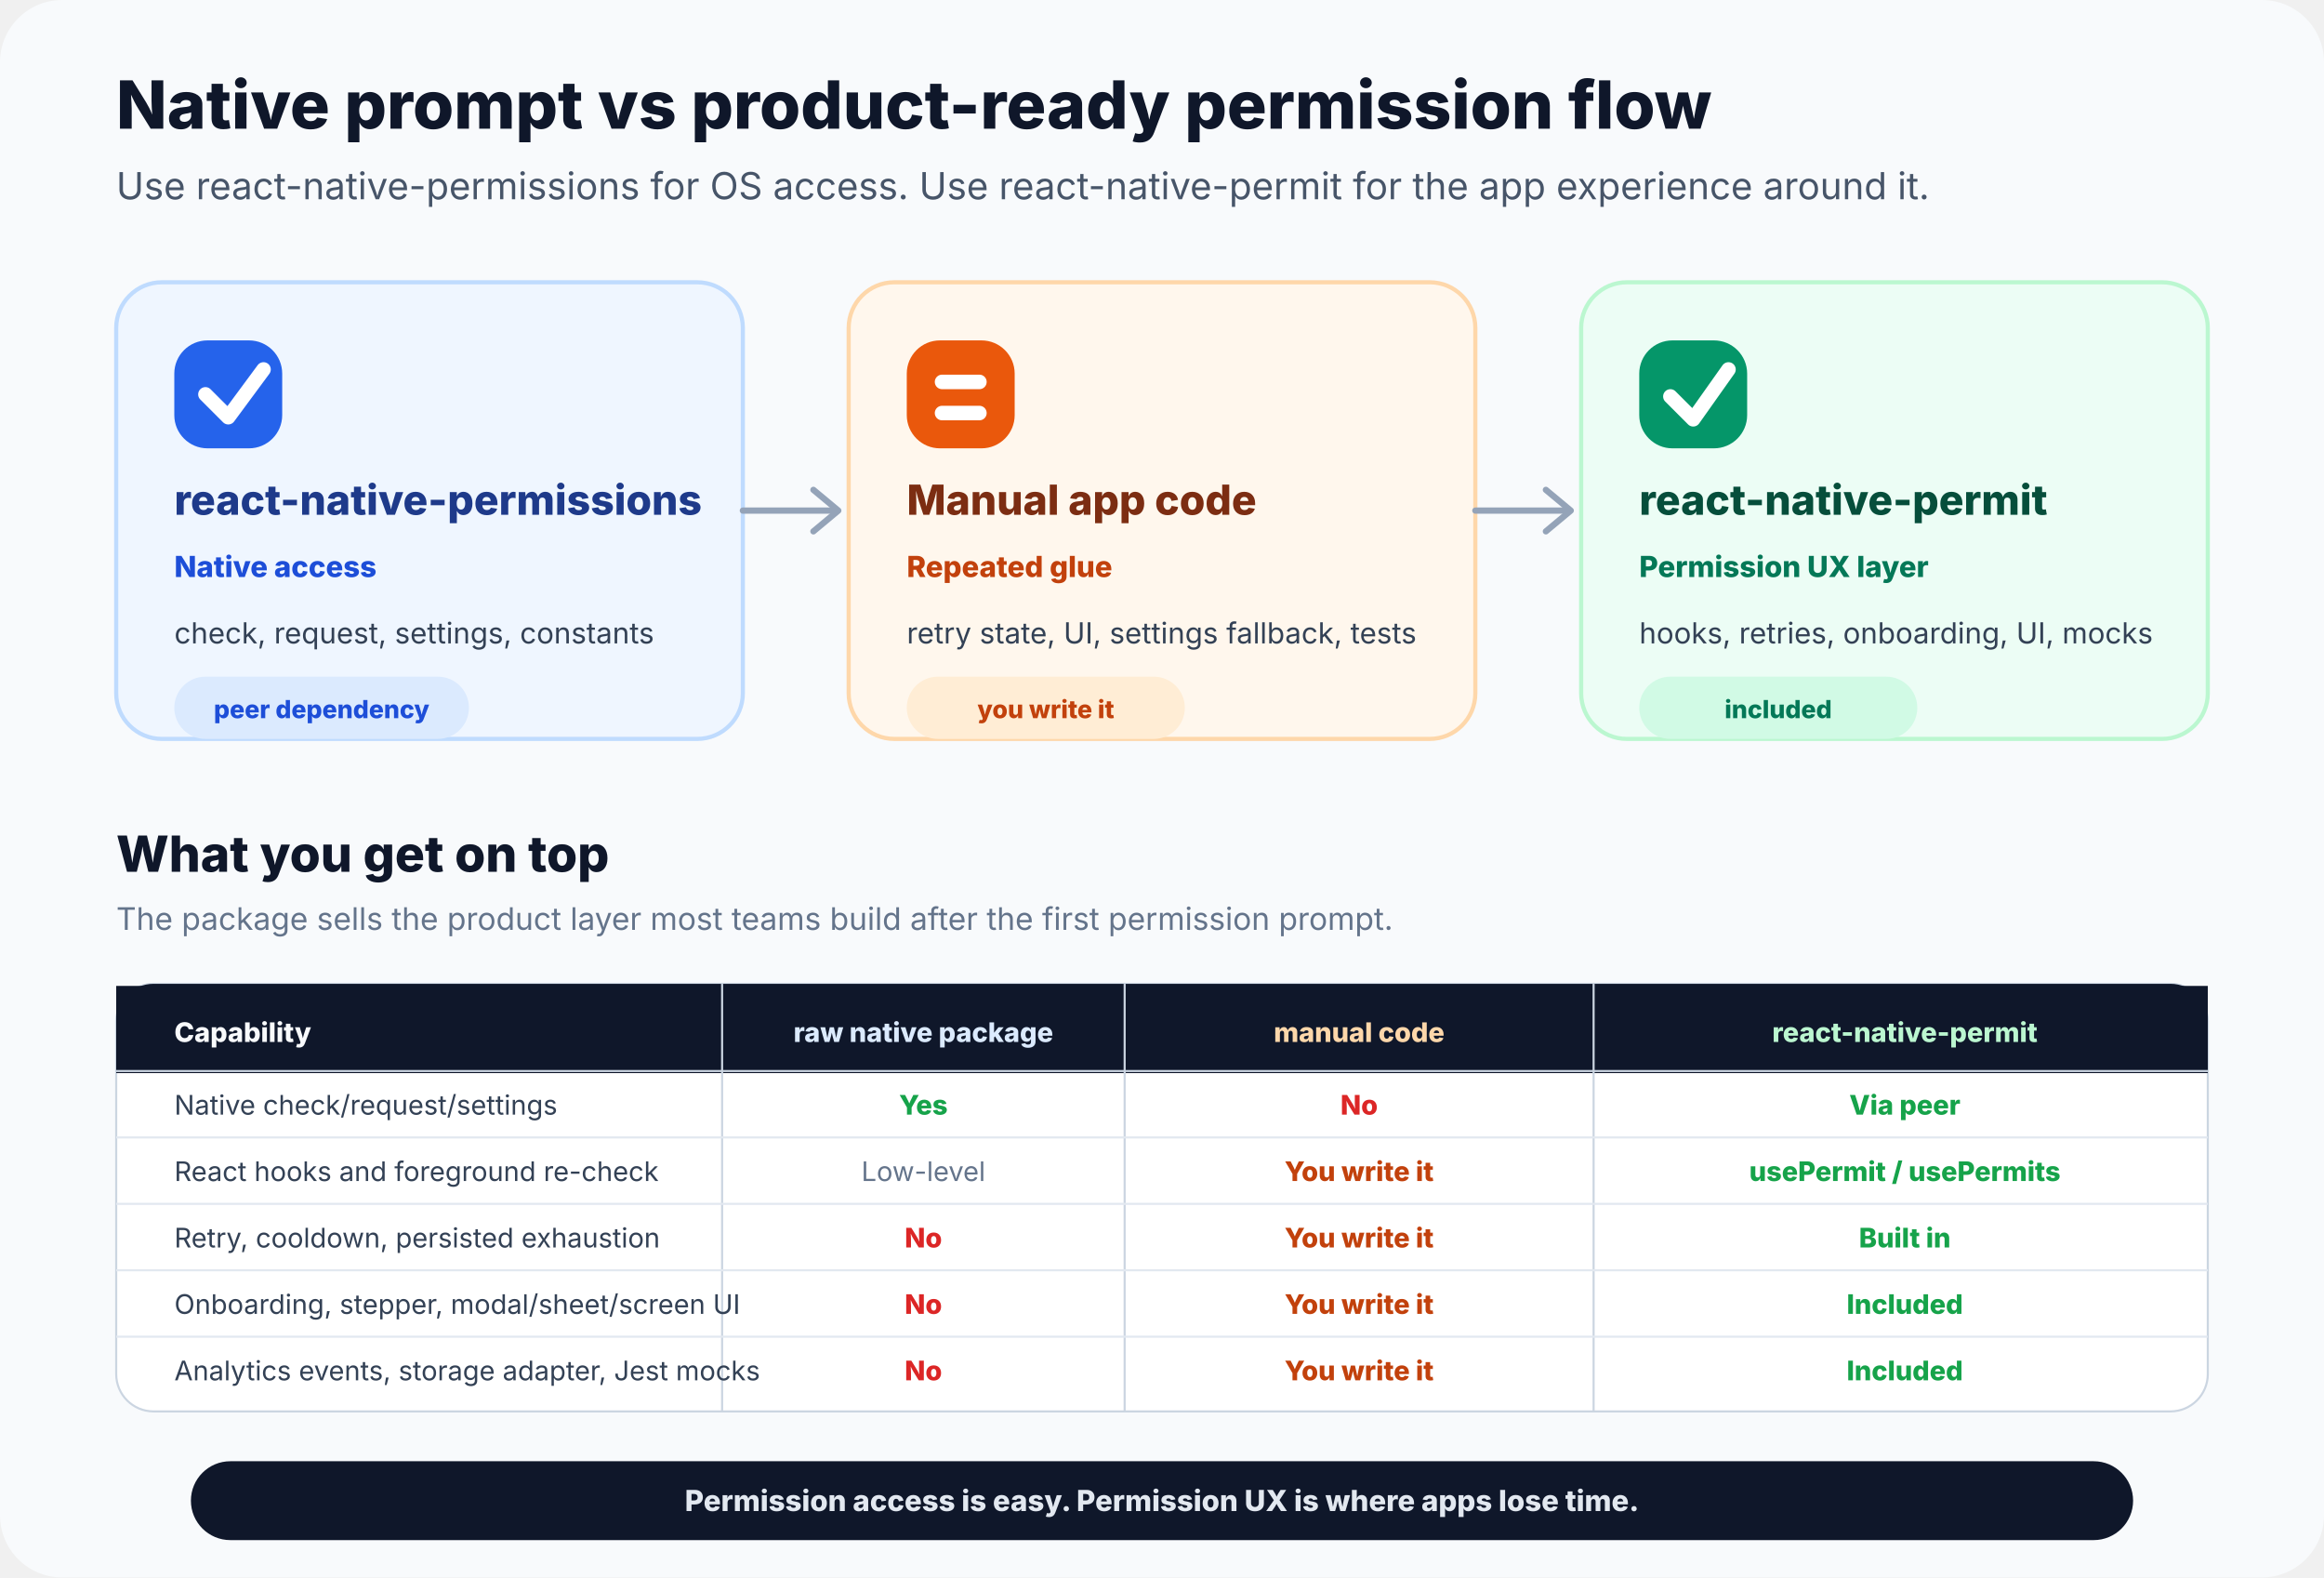
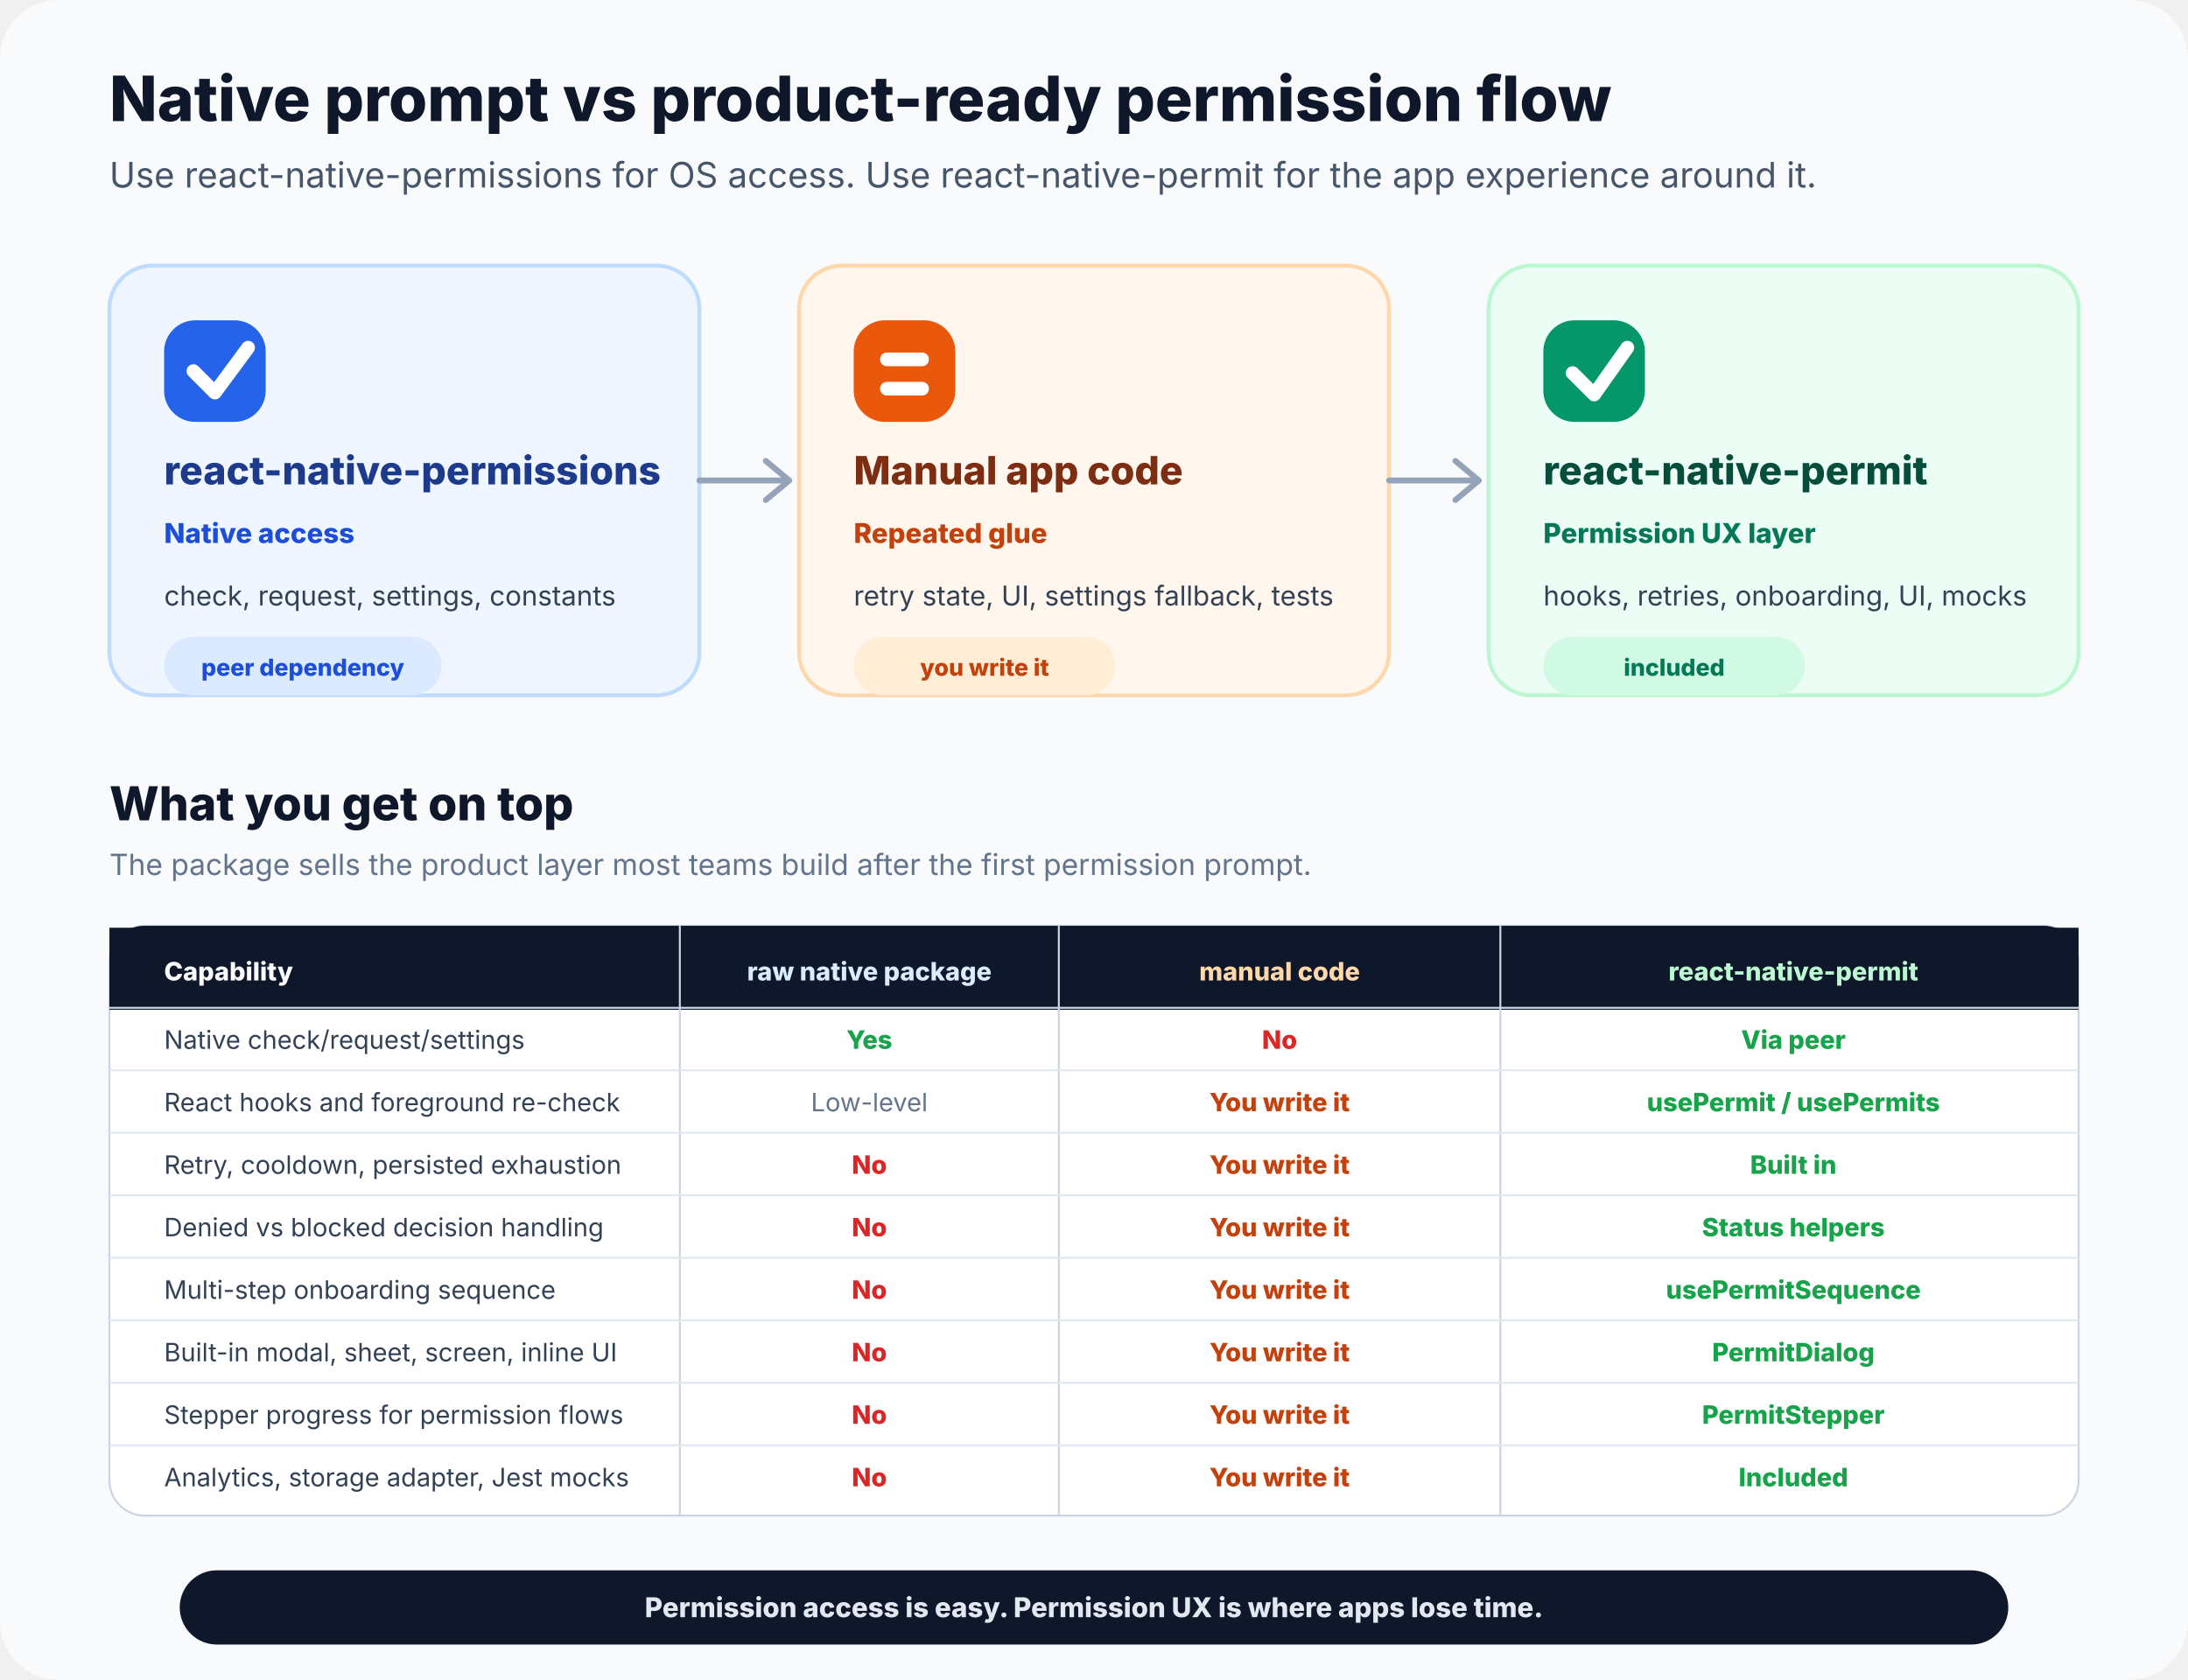
- <svg xmlns="http://www.w3.org/2000/svg" width="1120" height="760" viewBox="0 0 1120 760" fill="none" role="img" aria-labelledby="title desc">
-   <rect width="1120" height="760" rx="30" fill="#F8FAFC" />
+ <svg xmlns="http://www.w3.org/2000/svg" width="1120" height="860" viewBox="0 0 1120 860" fill="none" role="img" aria-labelledby="title desc">
+   <rect width="1120" height="860" rx="30" fill="#F8FAFC" />
  <g font-family="Inter, ui-sans-serif, system-ui">
    <text x="56" y="62" fill="#0F172A" font-size="32" font-weight="800">Native prompt vs product-ready permission flow</text>
    <text x="56" y="96" fill="#475569" font-size="18">Use react-native-permissions for OS access. Use react-native-permit for the app experience around it.</text>
    <rect x="56" y="136" width="302" height="220" rx="22" fill="#EFF6FF" stroke="#BFDBFE" stroke-width="2" />
    <rect x="84" y="164" width="52" height="52" rx="16" fill="#2563EB" />
    <path d="M99 190L110 201L127 178" stroke="#FFFFFF" stroke-width="7" stroke-linecap="round" stroke-linejoin="round" />
    <text x="84" y="248" fill="#1E3A8A" font-size="20" font-weight="800">react-native-permissions</text>
    <text x="84" y="278" fill="#1D4ED8" font-size="14" font-weight="800">Native access</text>
    <text x="84" y="310" fill="#334155" font-size="14">check, request, settings, constants</text>
    <rect x="84" y="326" width="142" height="30" rx="15" fill="#DBEAFE" />
    <text x="155" y="346" text-anchor="middle" fill="#1D4ED8" font-size="12" font-weight="800">peer dependency</text>
    <rect x="409" y="136" width="302" height="220" rx="22" fill="#FFF7ED" stroke="#FED7AA" stroke-width="2" />
    <rect x="437" y="164" width="52" height="52" rx="16" fill="#EA580C" />
    <path d="M454 184H472" stroke="#FFFFFF" stroke-width="7" stroke-linecap="round" />
    <path d="M454 199H472" stroke="#FFFFFF" stroke-width="7" stroke-linecap="round" />
    <text x="437" y="248" fill="#7C2D12" font-size="20" font-weight="800">Manual app code</text>
    <text x="437" y="278" fill="#C2410C" font-size="14" font-weight="800">Repeated glue</text>
    <text x="437" y="310" fill="#334155" font-size="14">retry state, UI, settings fallback, tests</text>
    <rect x="437" y="326" width="134" height="30" rx="15" fill="#FFEDD5" />
    <text x="504" y="346" text-anchor="middle" fill="#C2410C" font-size="12" font-weight="800">you write it</text>
    <rect x="762" y="136" width="302" height="220" rx="22" fill="#ECFDF5" stroke="#BBF7D0" stroke-width="2" />
    <rect x="790" y="164" width="52" height="52" rx="16" fill="#059669" />
    <path d="M805 191L816 202L833 178" stroke="#FFFFFF" stroke-width="7" stroke-linecap="round" stroke-linejoin="round" />
    <text x="790" y="248" fill="#064E3B" font-size="20" font-weight="800">react-native-permit</text>
    <text x="790" y="278" fill="#047857" font-size="14" font-weight="800">Permission UX layer</text>
    <text x="790" y="310" fill="#334155" font-size="14">hooks, retries, onboarding, UI, mocks</text>
    <rect x="790" y="326" width="134" height="30" rx="15" fill="#D1FAE5" />
    <text x="857" y="346" text-anchor="middle" fill="#047857" font-size="12" font-weight="800">included</text>
  </g>
  <path d="M358 246H402" stroke="#94A3B8" stroke-width="3" stroke-linecap="round" />
  <path d="M392 236L404 246L392 256" stroke="#94A3B8" stroke-width="3" stroke-linecap="round" stroke-linejoin="round" />
  <path d="M711 246H755" stroke="#94A3B8" stroke-width="3" stroke-linecap="round" />
  <path d="M745 236L757 246L745 256" stroke="#94A3B8" stroke-width="3" stroke-linecap="round" stroke-linejoin="round" />
  <g font-family="Inter, ui-sans-serif, system-ui">
    <text x="56" y="420" fill="#0F172A" font-size="24" font-weight="800">What you get on top</text>
    <text x="56" y="448" fill="#64748B" font-size="15">The package sells the product layer most teams build after the first permission prompt.</text>
-     <rect x="56" y="474" width="1008" height="206" rx="18" fill="#FFFFFF" stroke="#CBD5E1" />
+     <rect x="56" y="474" width="1008" height="302" rx="18" fill="#FFFFFF" stroke="#CBD5E1" />
    <rect x="56" y="474" width="1008" height="42" rx="18" fill="#0F172A" />
    <path d="M56 496H1064" stroke="#0F172A" stroke-width="42" />
    <text x="84" y="502" fill="#F8FAFC" font-size="13" font-weight="800">Capability</text>
    <text x="445" y="502" text-anchor="middle" fill="#DBEAFE" font-size="13" font-weight="800">raw native package</text>
    <text x="655" y="502" text-anchor="middle" fill="#FED7AA" font-size="13" font-weight="800">manual code</text>
    <text x="918" y="502" text-anchor="middle" fill="#BBF7D0" font-size="13" font-weight="800">react-native-permit</text>
-     <path d="M348 474V680" stroke="#CBD5E1" />
-     <path d="M542 474V680" stroke="#CBD5E1" />
-     <path d="M768 474V680" stroke="#CBD5E1" />
+     <path d="M348 474V776" stroke="#CBD5E1" />
+     <path d="M542 474V776" stroke="#CBD5E1" />
+     <path d="M768 474V776" stroke="#CBD5E1" />
    <path d="M56 516H1064" stroke="#CBD5E1" />
    <path d="M56 548H1064" stroke="#E2E8F0" />
    <path d="M56 580H1064" stroke="#E2E8F0" />
    <path d="M56 612H1064" stroke="#E2E8F0" />
    <path d="M56 644H1064" stroke="#E2E8F0" />
+     <path d="M56 676H1064" stroke="#E2E8F0" />
+     <path d="M56 708H1064" stroke="#E2E8F0" />
+     <path d="M56 740H1064" stroke="#E2E8F0" />
    <text x="84" y="537" fill="#334155" font-size="13">Native check/request/settings</text>
    <text x="445" y="537" text-anchor="middle" fill="#16A34A" font-size="13" font-weight="800">Yes</text>
    <text x="655" y="537" text-anchor="middle" fill="#DC2626" font-size="13" font-weight="800">No</text>
    <text x="918" y="537" text-anchor="middle" fill="#16A34A" font-size="13" font-weight="800">Via peer</text>
    <text x="84" y="569" fill="#334155" font-size="13">React hooks and foreground re-check</text>
    <text x="445" y="569" text-anchor="middle" fill="#64748B" font-size="13">Low-level</text>
    <text x="655" y="569" text-anchor="middle" fill="#C2410C" font-size="13" font-weight="800">You write it</text>
    <text x="918" y="569" text-anchor="middle" fill="#16A34A" font-size="13" font-weight="800">usePermit / usePermits</text>
    <text x="84" y="601" fill="#334155" font-size="13">Retry, cooldown, persisted exhaustion</text>
    <text x="445" y="601" text-anchor="middle" fill="#DC2626" font-size="13" font-weight="800">No</text>
    <text x="655" y="601" text-anchor="middle" fill="#C2410C" font-size="13" font-weight="800">You write it</text>
    <text x="918" y="601" text-anchor="middle" fill="#16A34A" font-size="13" font-weight="800">Built in</text>
-     <text x="84" y="633" fill="#334155" font-size="13">Onboarding, stepper, modal/sheet/screen UI</text>
+     <text x="84" y="633" fill="#334155" font-size="13">Denied vs blocked decision handling</text>
    <text x="445" y="633" text-anchor="middle" fill="#DC2626" font-size="13" font-weight="800">No</text>
    <text x="655" y="633" text-anchor="middle" fill="#C2410C" font-size="13" font-weight="800">You write it</text>
-     <text x="918" y="633" text-anchor="middle" fill="#16A34A" font-size="13" font-weight="800">Included</text>
-     <text x="84" y="665" fill="#334155" font-size="13">Analytics events, storage adapter, Jest mocks</text>
+     <text x="918" y="633" text-anchor="middle" fill="#16A34A" font-size="13" font-weight="800">Status helpers</text>
+     <text x="84" y="665" fill="#334155" font-size="13">Multi-step onboarding sequence</text>
    <text x="445" y="665" text-anchor="middle" fill="#DC2626" font-size="13" font-weight="800">No</text>
    <text x="655" y="665" text-anchor="middle" fill="#C2410C" font-size="13" font-weight="800">You write it</text>
-     <text x="918" y="665" text-anchor="middle" fill="#16A34A" font-size="13" font-weight="800">Included</text>
-     <rect x="92" y="704" width="936" height="38" rx="19" fill="#0F172A" />
-     <text x="560" y="728" text-anchor="middle" fill="#E2E8F0" font-size="14" font-weight="800">Permission access is easy. Permission UX is where apps lose time.</text>
+     <text x="918" y="665" text-anchor="middle" fill="#16A34A" font-size="13" font-weight="800">usePermitSequence</text>
+     <text x="84" y="697" fill="#334155" font-size="13">Built-in modal, sheet, screen, inline UI</text>
+     <text x="445" y="697" text-anchor="middle" fill="#DC2626" font-size="13" font-weight="800">No</text>
+     <text x="655" y="697" text-anchor="middle" fill="#C2410C" font-size="13" font-weight="800">You write it</text>
+     <text x="918" y="697" text-anchor="middle" fill="#16A34A" font-size="13" font-weight="800">PermitDialog</text>
+     <text x="84" y="729" fill="#334155" font-size="13">Stepper progress for permission flows</text>
+     <text x="445" y="729" text-anchor="middle" fill="#DC2626" font-size="13" font-weight="800">No</text>
+     <text x="655" y="729" text-anchor="middle" fill="#C2410C" font-size="13" font-weight="800">You write it</text>
+     <text x="918" y="729" text-anchor="middle" fill="#16A34A" font-size="13" font-weight="800">PermitStepper</text>
+     <text x="84" y="761" fill="#334155" font-size="13">Analytics, storage adapter, Jest mocks</text>
+     <text x="445" y="761" text-anchor="middle" fill="#DC2626" font-size="13" font-weight="800">No</text>
+     <text x="655" y="761" text-anchor="middle" fill="#C2410C" font-size="13" font-weight="800">You write it</text>
+     <text x="918" y="761" text-anchor="middle" fill="#16A34A" font-size="13" font-weight="800">Included</text>
+     <rect x="92" y="804" width="936" height="38" rx="19" fill="#0F172A" />
+     <text x="560" y="828" text-anchor="middle" fill="#E2E8F0" font-size="14" font-weight="800">Permission access is easy. Permission UX is where apps lose time.</text>
  </g>
</svg>
